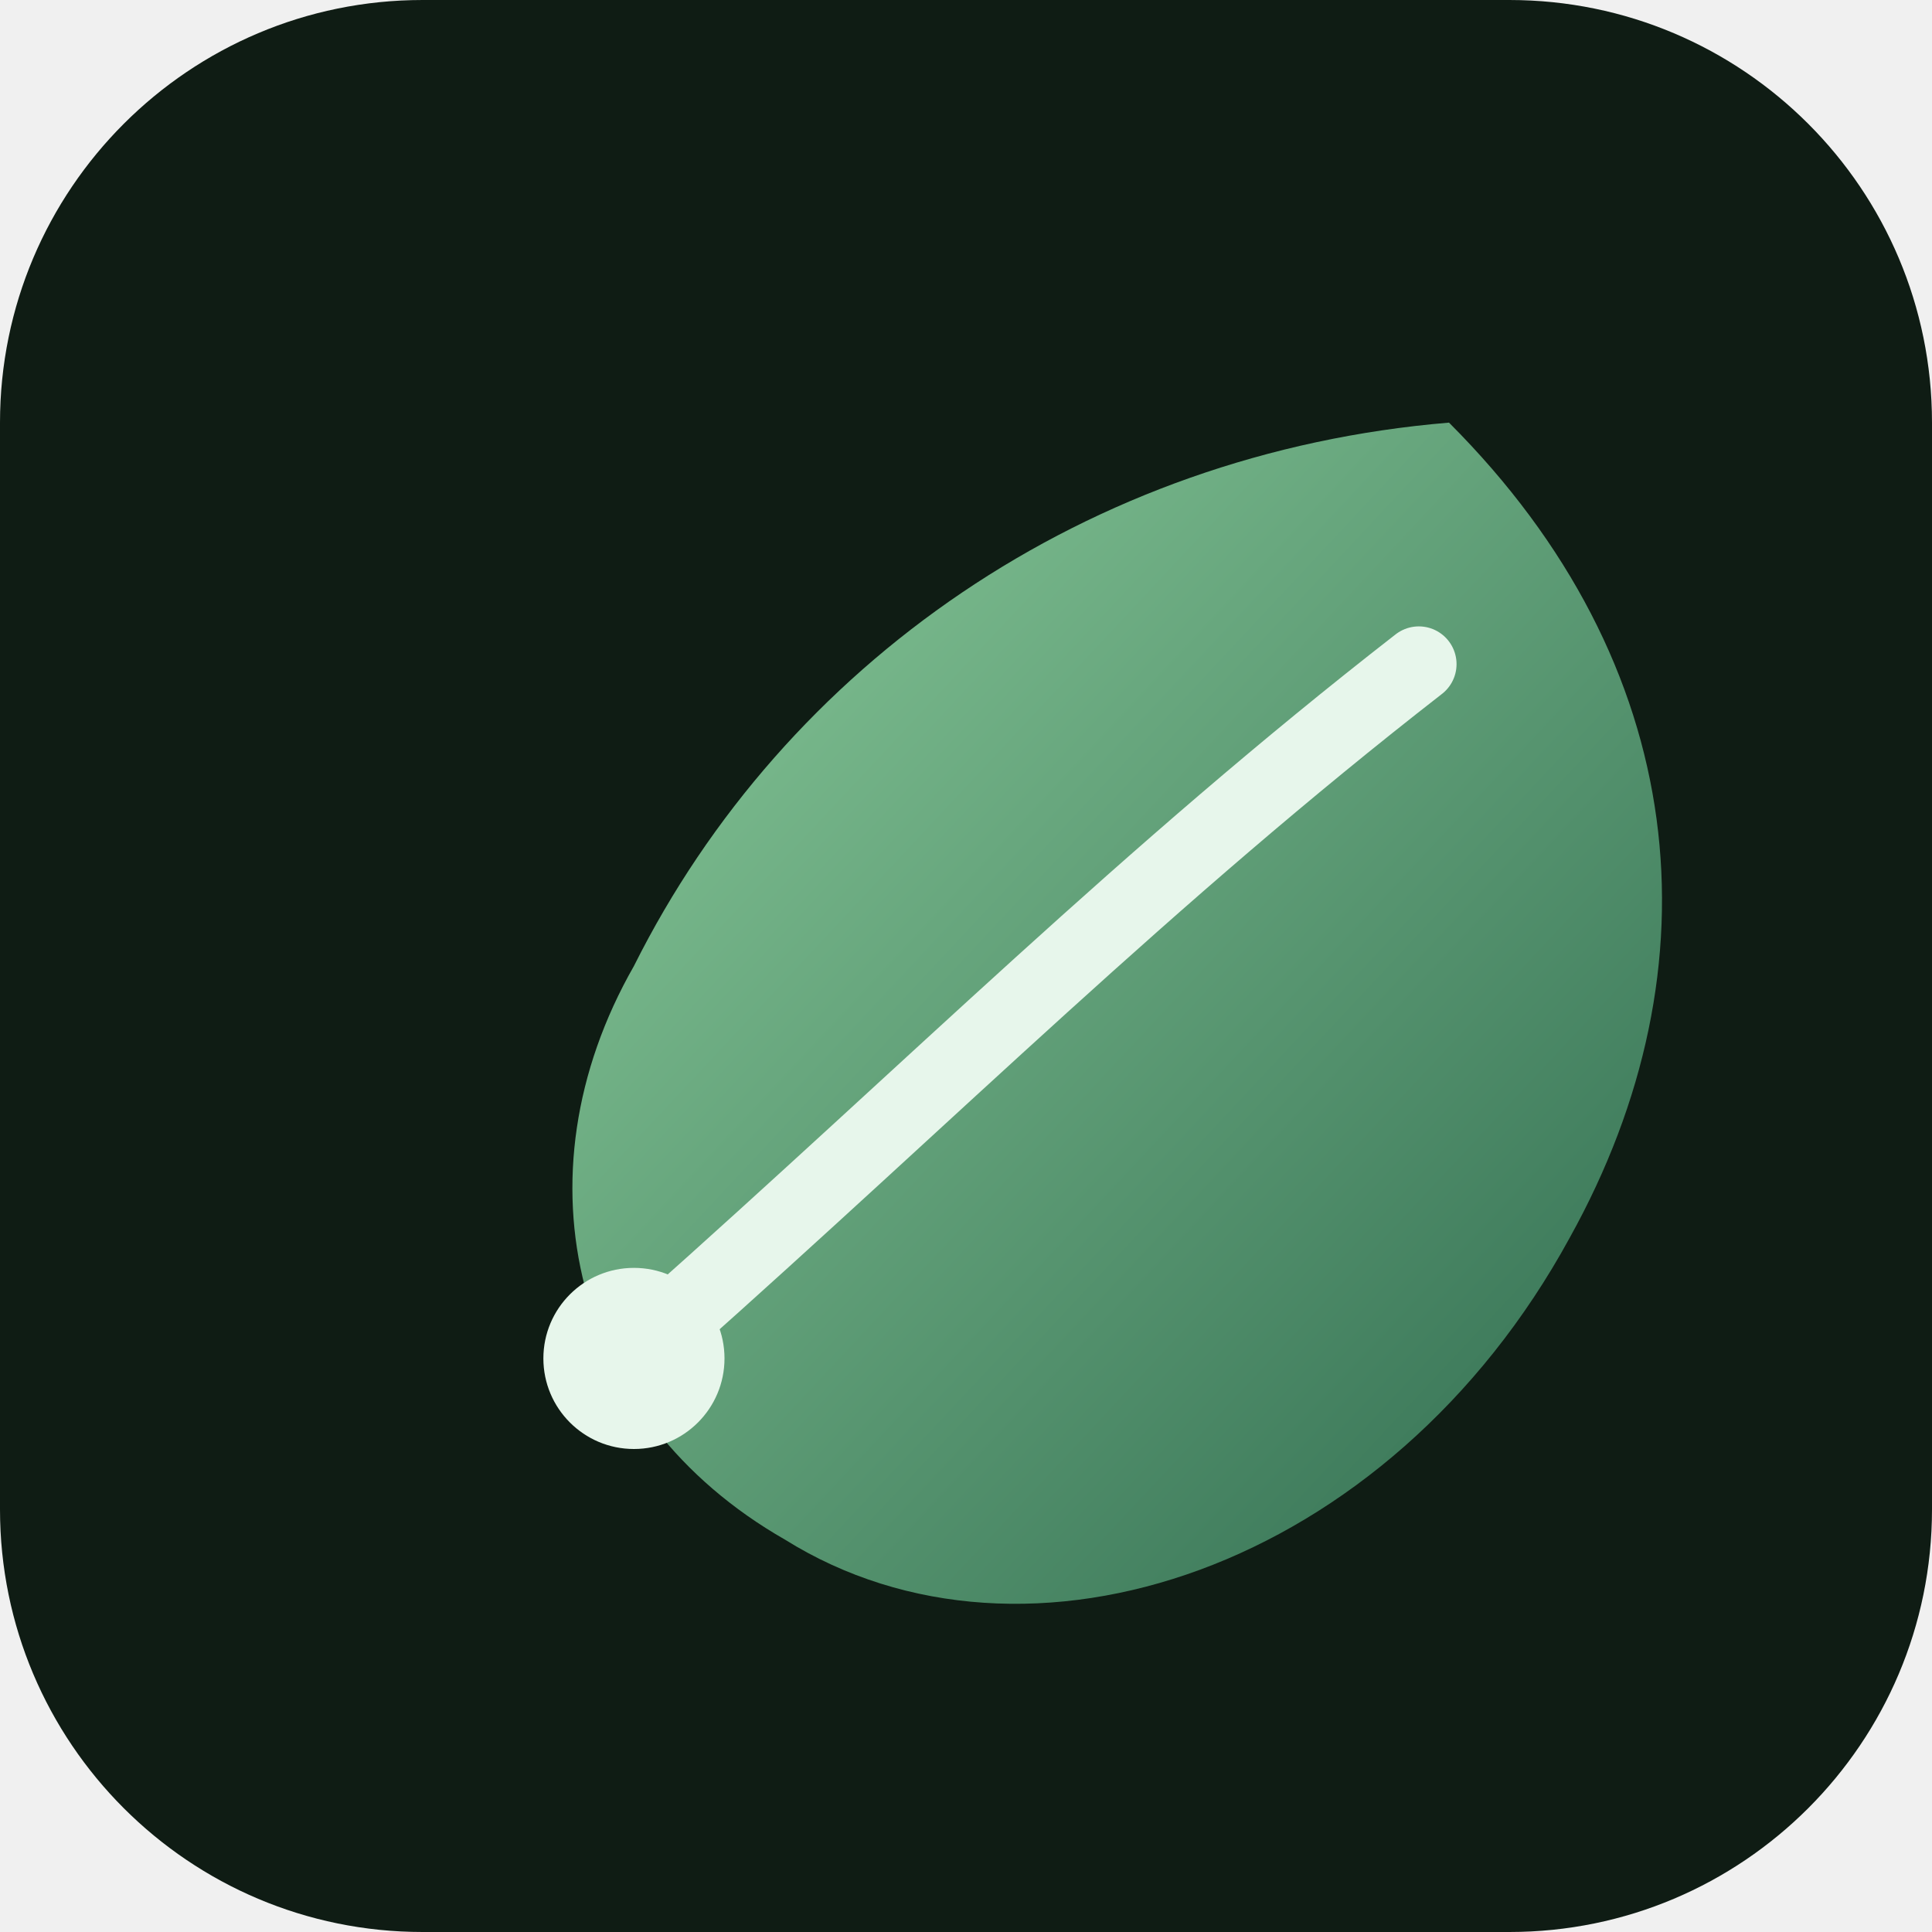
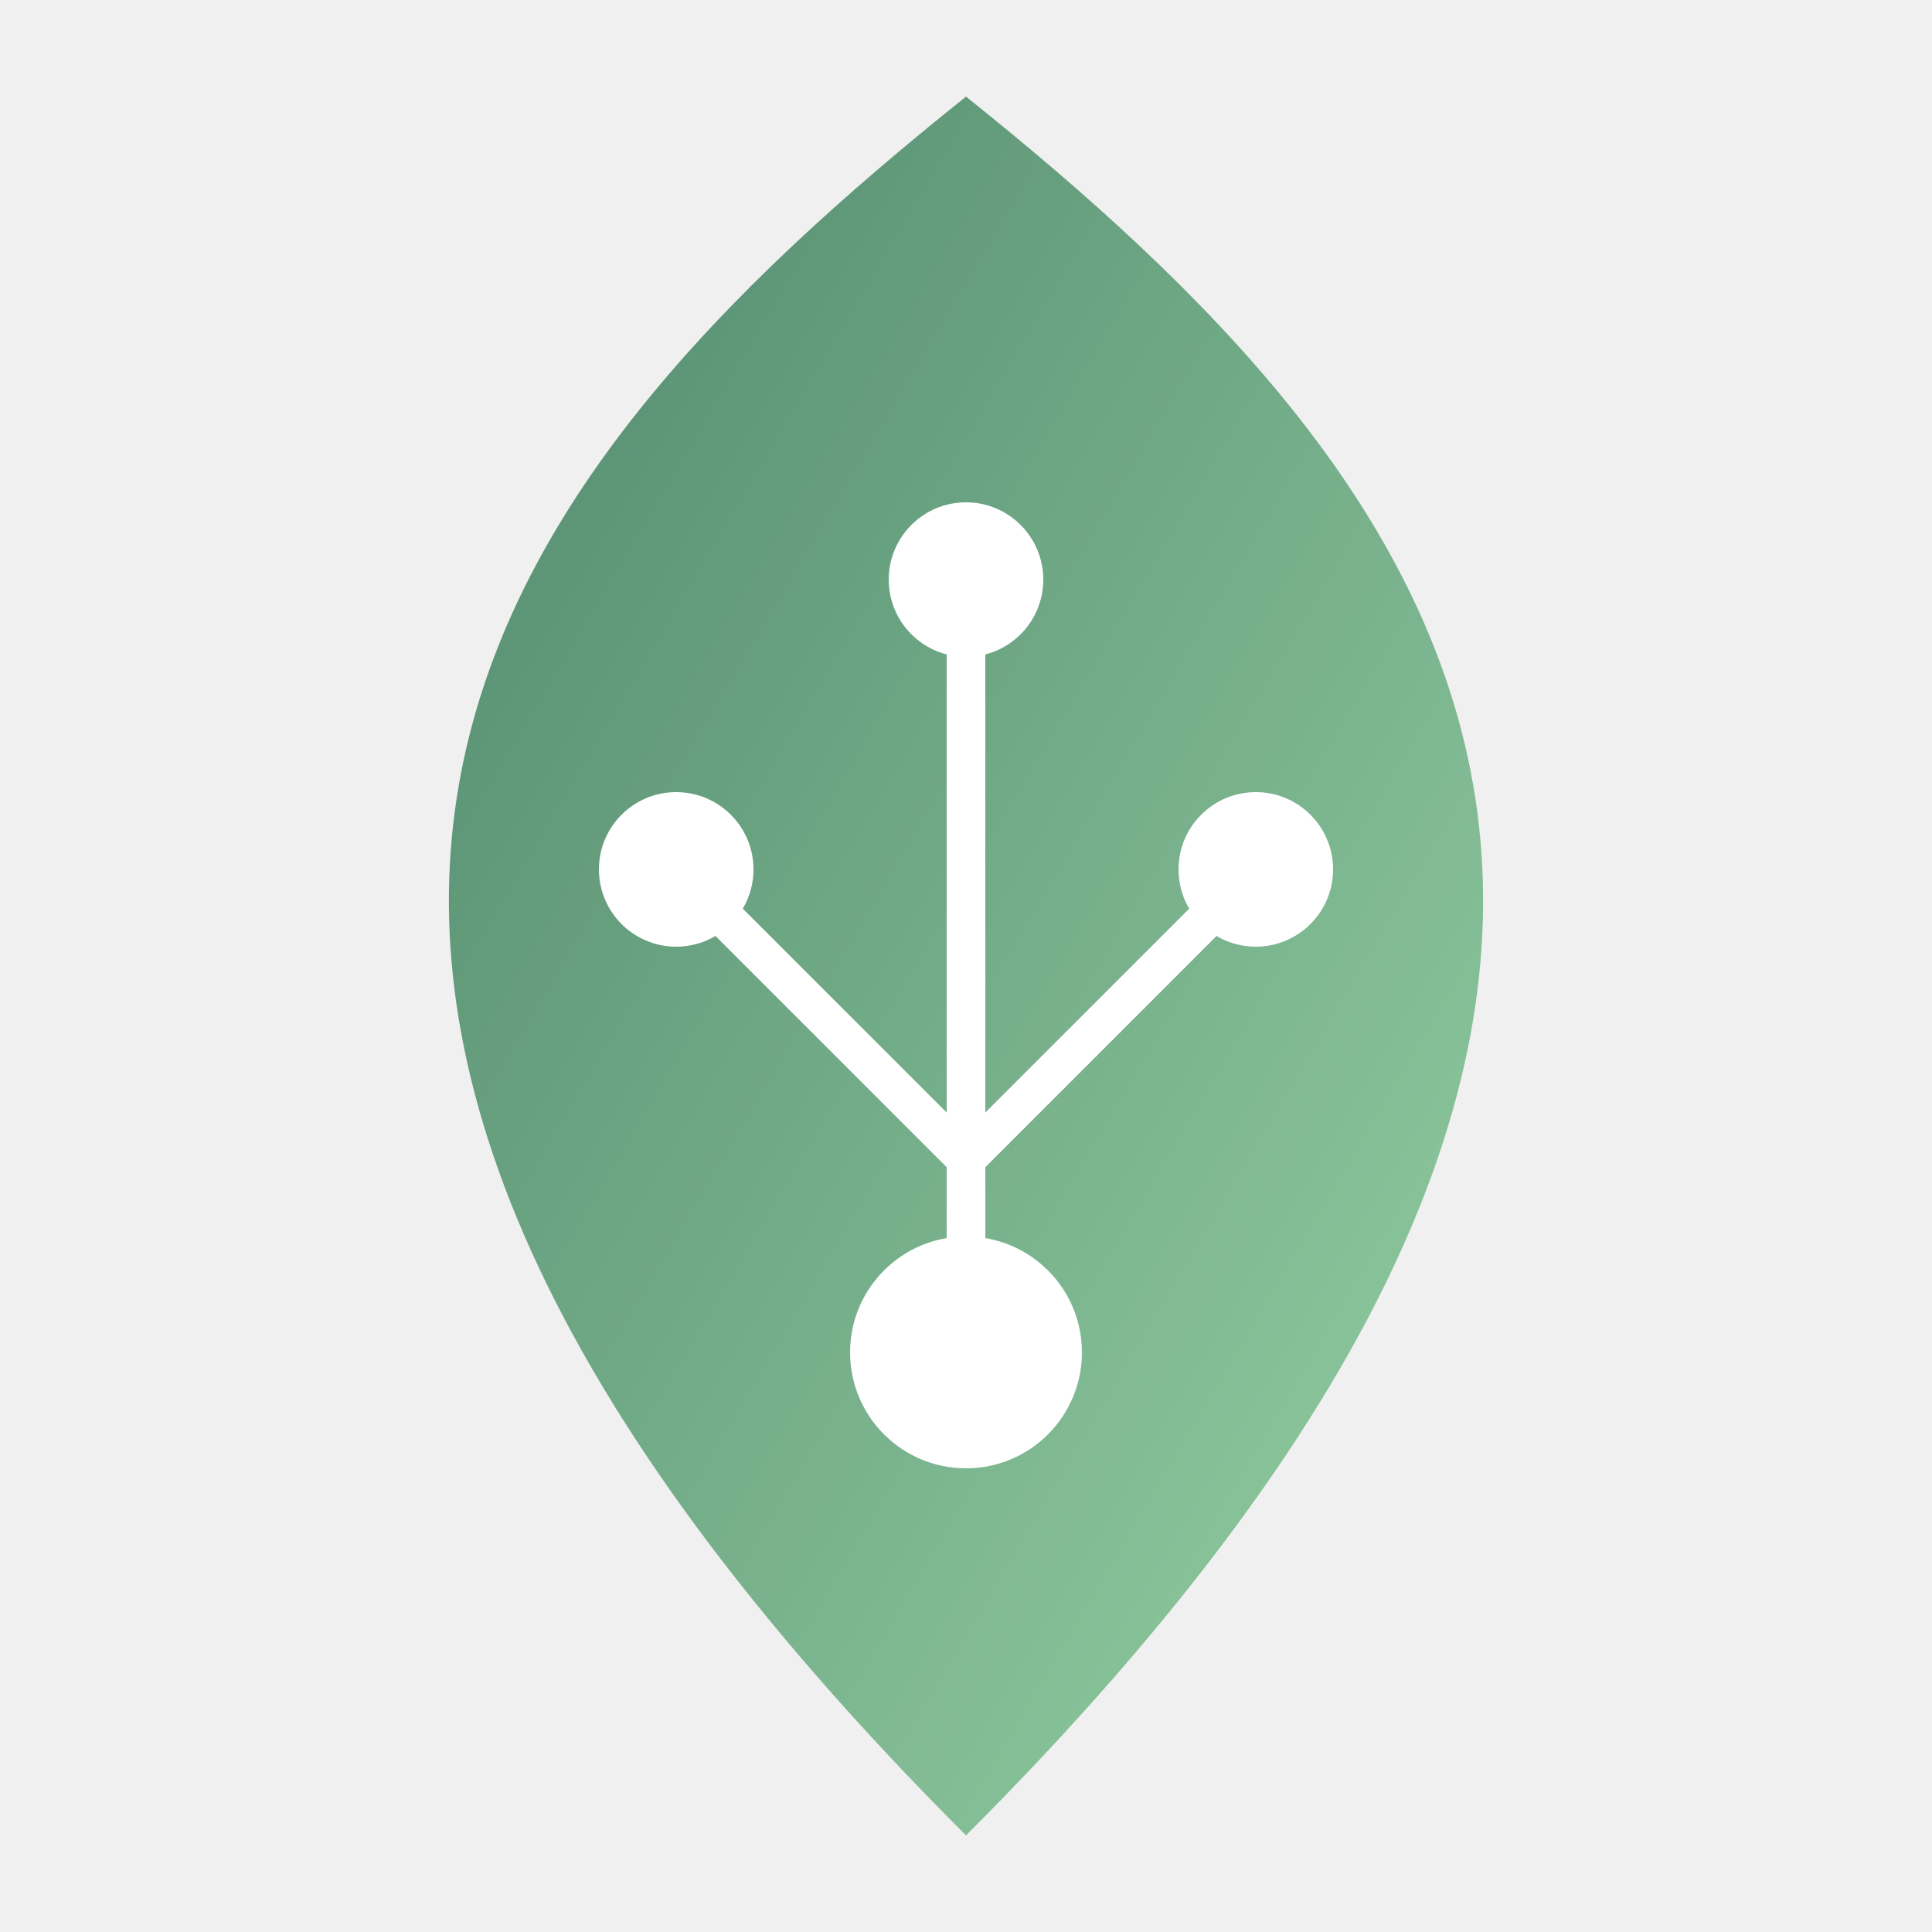
- <svg xmlns="http://www.w3.org/2000/svg" viewBox="0 0 64 64" role="img" aria-label="Leaf favicon">
+ <svg xmlns="http://www.w3.org/2000/svg" viewBox="0 0 100 100">
  <defs>
-     <linearGradient id="leafGradient" x1="0" y1="0" x2="1" y2="1">
-       <stop offset="0%" stop-color="#8bcc9b" />
-       <stop offset="100%" stop-color="#2f6b4f" />
+     <linearGradient id="grad" x1="0%" y1="0%" x2="100%" y2="100%">
+       <stop offset="0%" stop-color="#3f7d5e" />
+       <stop offset="100%" stop-color="#8bcc9b" />
    </linearGradient>
  </defs>
-   <rect width="64" height="64" rx="14" fill="#0f1c14" />
-   <path d="M48 14c-12 1-22 8-27 18-4 7-2 15 5 19 8 5 20 1 26-10 5-9 4-19-4-27z" fill="url(#leafGradient)" />
-   <path d="M22 44c9-8 16-15 25-22" fill="none" stroke="#e7f6eb" stroke-width="2.5" stroke-linecap="round" />
-   <circle cx="21" cy="45" r="3" fill="#e7f6eb" />
+   <path d="M50 5 C75 25, 95 50, 50 95 C5 50, 25 25, 50 5 Z" fill="url(#grad)" opacity="0.9" />
+   <circle cx="50" cy="70" r="6" fill="#fff" />
+   <circle cx="35" cy="45" r="4" fill="#fff" />
+   <circle cx="65" cy="45" r="4" fill="#fff" />
+   <path d="M50 70 L50 30 M35 45 L50 60 L65 45" stroke="#fff" stroke-width="2" fill="none" />
+   <circle cx="50" cy="30" r="4" fill="#fff" />
</svg>
